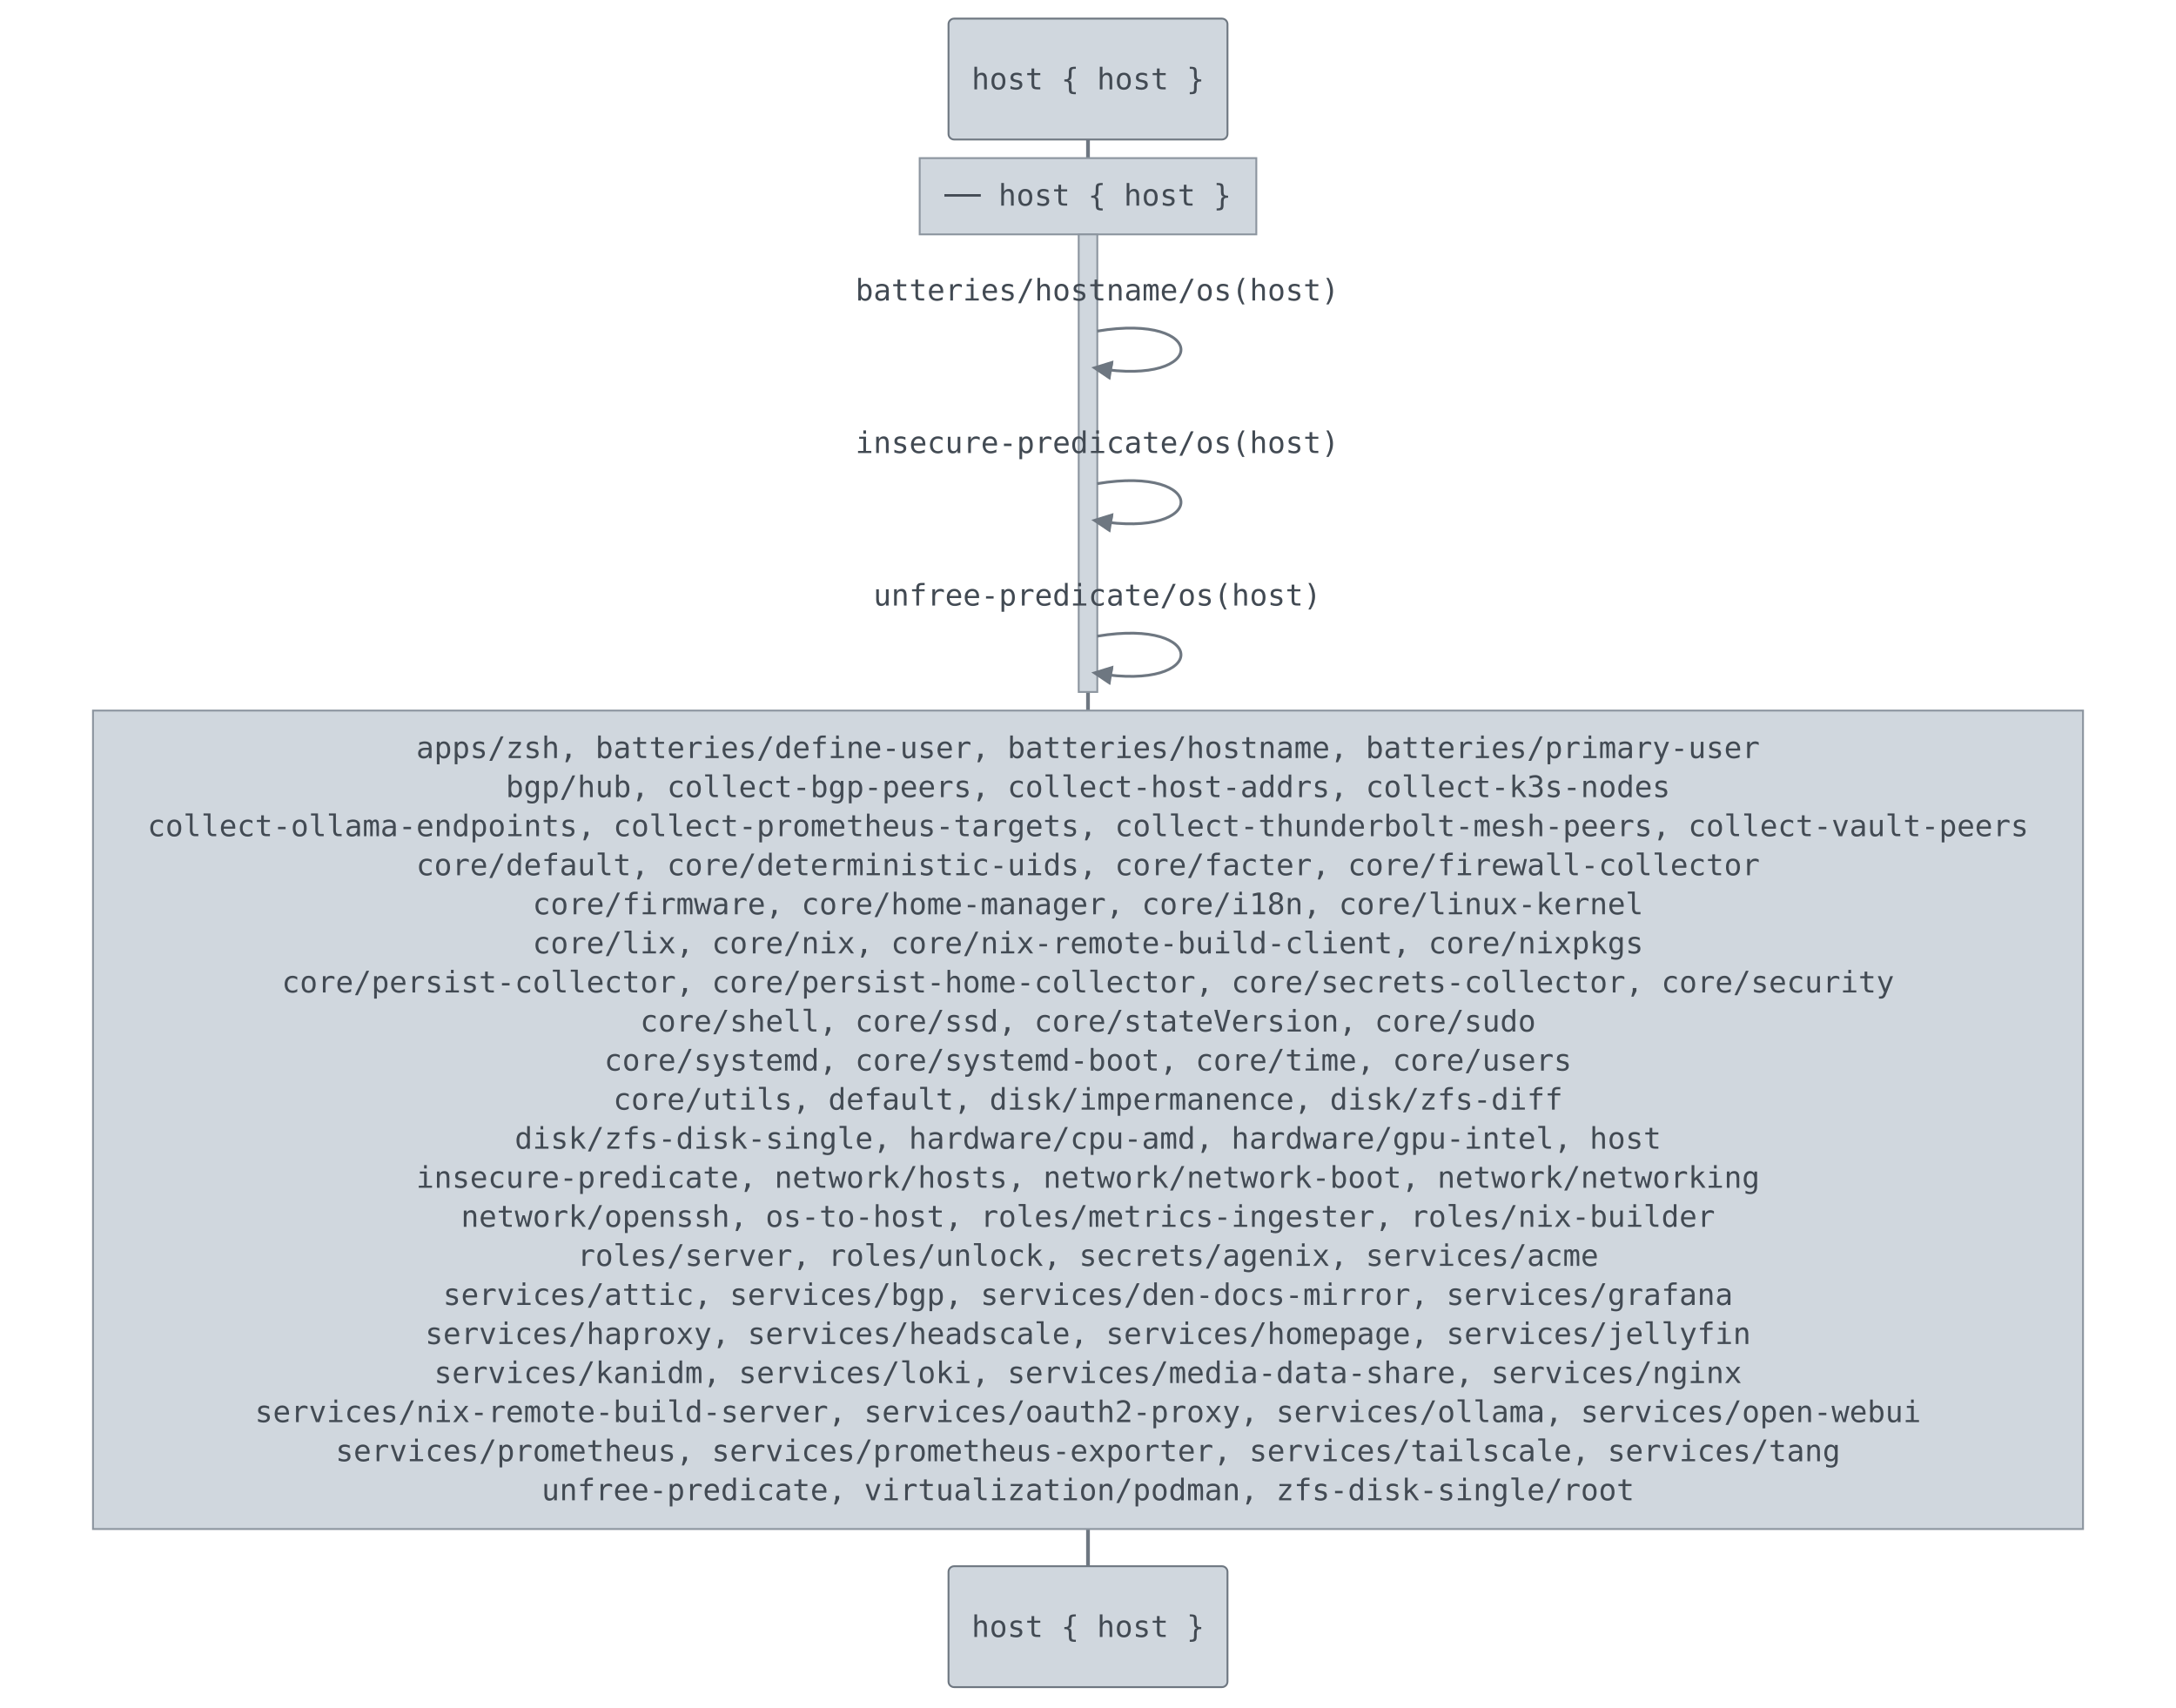
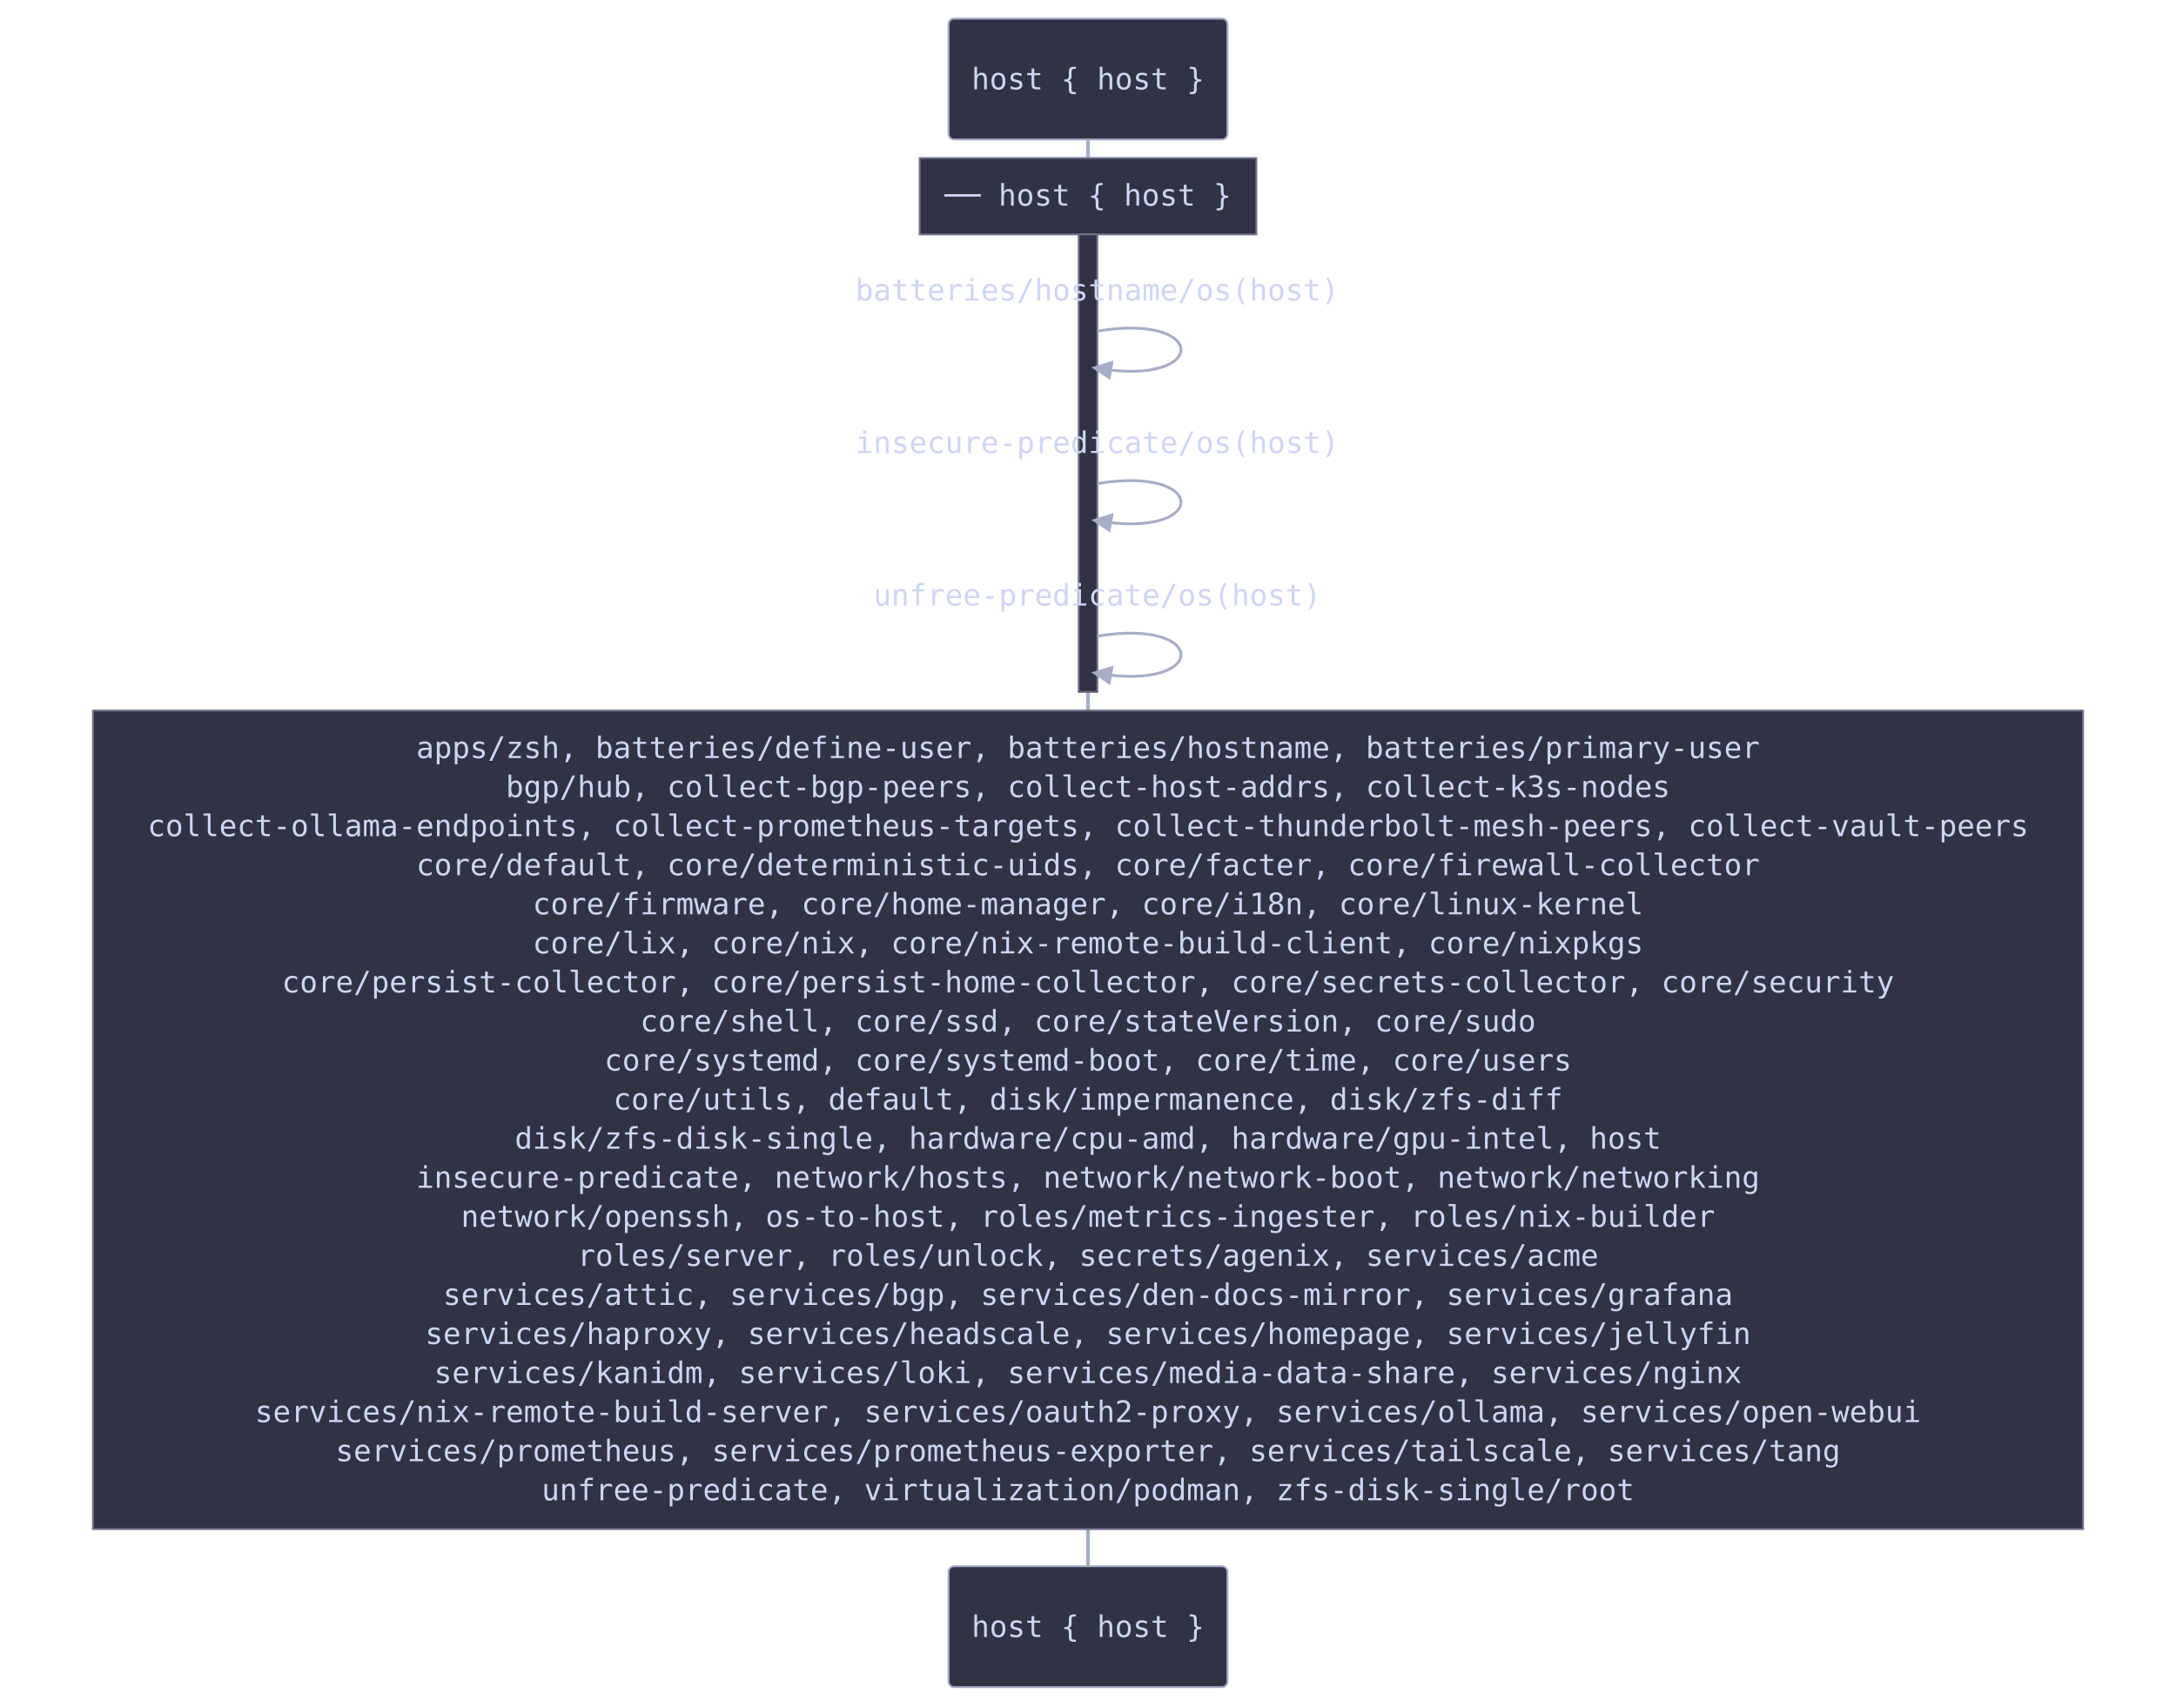
- <svg xmlns="http://www.w3.org/2000/svg" id="my-svg" width="100%" style="max-width: 1170px; background-color: rgb(234, 238, 242);" viewBox="-510 -10 1170 918" role="graphics-document document" aria-roledescription="sequence">
+ <svg xmlns="http://www.w3.org/2000/svg" id="my-svg" width="100%" style="max-width: 1170px; background-color: rgb(30, 30, 46);" viewBox="-510 -10 1170 918" role="graphics-document document" aria-roledescription="sequence">
  <g>
    <rect x="0" y="832" fill="#eaeaea" stroke="#666" width="150" height="65" name="host" rx="3" ry="3" class="actor actor-bottom" />
    <text x="75" y="864.5" dominant-baseline="central" alignment-baseline="central" class="actor actor-box" style="text-anchor: middle; font-size: 16px; font-weight: 400; font-family: &quot;JetBrains Mono&quot;, &quot;Fira Code&quot;, &quot;DejaVu Sans Mono&quot;, monospace;">
      <tspan x="75" dy="0">host { host }</tspan>
    </text>
  </g>
  <g>
    <line id="actor0" x1="75" y1="65" x2="75" y2="832" class="actor-line 200" stroke-width="0.5px" stroke="#999" name="host" data-et="life-line" data-id="host" />
    <g id="root-0" data-et="participant" data-type="participant" data-id="host">
      <rect x="0" y="0" fill="#eaeaea" stroke="#666" width="150" height="65" name="host" rx="3" ry="3" class="actor actor-top" />
      <text x="75" y="32.5" dominant-baseline="central" alignment-baseline="central" class="actor actor-box" style="text-anchor: middle; font-size: 16px; font-weight: 400; font-family: &quot;JetBrains Mono&quot;, &quot;Fira Code&quot;, &quot;DejaVu Sans Mono&quot;, monospace;">
        <tspan x="75" dy="0">host { host }</tspan>
      </text>
    </g>
  </g>
-   <style>#my-svg{font-family:JetBrains Mono,Fira Code,DejaVu Sans Mono,monospace;font-size:16px;fill:#424a53;}@keyframes edge-animation-frame{from{stroke-dashoffset:0;}}@keyframes dash{to{stroke-dashoffset:0;}}#my-svg .edge-animation-slow{stroke-dasharray:9,5!important;stroke-dashoffset:900;animation:dash 50s linear infinite;stroke-linecap:round;}#my-svg .edge-animation-fast{stroke-dasharray:9,5!important;stroke-dashoffset:900;animation:dash 20s linear infinite;stroke-linecap:round;}#my-svg .error-icon{fill:#d0d7de;}#my-svg .error-text{fill:#424a53;stroke:#424a53;}#my-svg .edge-thickness-normal{stroke-width:1px;}#my-svg .edge-thickness-thick{stroke-width:3.5px;}#my-svg .edge-pattern-solid{stroke-dasharray:0;}#my-svg .edge-thickness-invisible{stroke-width:0;fill:none;}#my-svg .edge-pattern-dashed{stroke-dasharray:3;}#my-svg .edge-pattern-dotted{stroke-dasharray:2;}#my-svg .marker{fill:#6e7781;stroke:#6e7781;}#my-svg .marker.cross{stroke:#6e7781;}#my-svg svg{font-family:JetBrains Mono,Fira Code,DejaVu Sans Mono,monospace;font-size:16px;}#my-svg p{margin:0;}#my-svg .actor{stroke:#6e7781;fill:#d0d7de;stroke-width:1;}#my-svg rect.actor.outer-path[data-look="neo"]{filter:drop-shadow( 1px 2px 2px rgba(185,185,185,1));}#my-svg rect.note[data-look="neo"]{stroke:#8c959f;fill:#d0d7de;filter:drop-shadow( 1px 2px 2px rgba(185,185,185,1));}#my-svg text.actor&gt;tspan{fill:#424a53;stroke:none;}#my-svg .actor-line{stroke:#6e7781;}#my-svg .innerArc{stroke-width:1.5;stroke-dasharray:none;}#my-svg .messageLine0{stroke-width:1.5;stroke-dasharray:none;stroke:#6e7781;}#my-svg .messageLine1{stroke-width:1.5;stroke-dasharray:2,2;stroke:#6e7781;}#my-svg [id$="-arrowhead"] path{fill:#6e7781;stroke:#6e7781;}#my-svg .sequenceNumber{fill:#eaeef2;}#my-svg [id$="-sequencenumber"]{fill:#6e7781;}#my-svg [id$="-crosshead"] path{fill:#6e7781;stroke:#6e7781;}#my-svg .messageText{fill:#424a53;stroke:none;}#my-svg .labelBox{stroke:#6e7781;fill:#d0d7de;filter:none;}#my-svg .labelText,#my-svg .labelText&gt;tspan{fill:#424a53;stroke:none;}#my-svg .loopText,#my-svg .loopText&gt;tspan{fill:#424a53;stroke:none;}#my-svg .loopLine{stroke-width:2px;stroke-dasharray:2,2;stroke:#6e7781;fill:#6e7781;}#my-svg .note{stroke:#8c959f;fill:#d0d7de;}#my-svg .noteText,#my-svg .noteText&gt;tspan{fill:#424a53;stroke:none;font-weight:normal;}#my-svg .activation0{fill:#d0d7de;stroke:#8c959f;}#my-svg .activation1{fill:#d0d7de;stroke:#8c959f;}#my-svg .activation2{fill:#d0d7de;stroke:#8c959f;}#my-svg .actorPopupMenu{position:absolute;}#my-svg .actorPopupMenuPanel{position:absolute;fill:#d0d7de;box-shadow:0px 8px 16px 0px rgba(0,0,0,0.2);filter:drop-shadow(3px 5px 2px rgb(0 0 0 / 0.4));}#my-svg .actor-man circle,#my-svg line{fill:#d0d7de;stroke-width:2px;}#my-svg g rect.rect{filter:drop-shadow( 1px 2px 2px rgba(185,185,185,1));stroke:#6e7781;}#my-svg .node .neo-node{stroke:#6e7781;}#my-svg [data-look="neo"].node rect,#my-svg [data-look="neo"].cluster rect,#my-svg [data-look="neo"].node polygon{stroke:url(#my-svg-gradient);filter:drop-shadow( 1px 2px 2px rgba(185,185,185,1));}#my-svg [data-look="neo"].node path{stroke:url(#my-svg-gradient);stroke-width:1px;}#my-svg [data-look="neo"].node .outer-path{filter:drop-shadow( 1px 2px 2px rgba(185,185,185,1));}#my-svg [data-look="neo"].node .neo-line path{stroke:#6e7781;filter:none;}#my-svg [data-look="neo"].node circle{stroke:url(#my-svg-gradient);filter:drop-shadow( 1px 2px 2px rgba(185,185,185,1));}#my-svg [data-look="neo"].node circle .state-start{fill:#000000;}#my-svg [data-look="neo"].icon-shape .icon{fill:url(#my-svg-gradient);filter:drop-shadow( 1px 2px 2px rgba(185,185,185,1));}#my-svg [data-look="neo"].icon-shape .icon-neo path{stroke:url(#my-svg-gradient);filter:drop-shadow( 1px 2px 2px rgba(185,185,185,1));}#my-svg :root{--mermaid-font-family:JetBrains Mono,Fira Code,DejaVu Sans Mono,monospace;}</style>
+   <style>#my-svg{font-family:JetBrains Mono,Fira Code,DejaVu Sans Mono,monospace;font-size:16px;fill:#cdd6f4;}@keyframes edge-animation-frame{from{stroke-dashoffset:0;}}@keyframes dash{to{stroke-dashoffset:0;}}#my-svg .edge-animation-slow{stroke-dasharray:9,5!important;stroke-dashoffset:900;animation:dash 50s linear infinite;stroke-linecap:round;}#my-svg .edge-animation-fast{stroke-dasharray:9,5!important;stroke-dashoffset:900;animation:dash 20s linear infinite;stroke-linecap:round;}#my-svg .error-icon{fill:#313244;}#my-svg .error-text{fill:#cdd6f4;stroke:#cdd6f4;}#my-svg .edge-thickness-normal{stroke-width:1px;}#my-svg .edge-thickness-thick{stroke-width:3.5px;}#my-svg .edge-pattern-solid{stroke-dasharray:0;}#my-svg .edge-thickness-invisible{stroke-width:0;fill:none;}#my-svg .edge-pattern-dashed{stroke-dasharray:3;}#my-svg .edge-pattern-dotted{stroke-dasharray:2;}#my-svg .marker{fill:#a6adc8;stroke:#a6adc8;}#my-svg .marker.cross{stroke:#a6adc8;}#my-svg svg{font-family:JetBrains Mono,Fira Code,DejaVu Sans Mono,monospace;font-size:16px;}#my-svg p{margin:0;}#my-svg .actor{stroke:#a6adc8;fill:#313244;stroke-width:1;}#my-svg rect.actor.outer-path[data-look="neo"]{filter:drop-shadow( 1px 2px 2px rgba(185,185,185,1));}#my-svg rect.note[data-look="neo"]{stroke:#6c7086;fill:#313244;filter:drop-shadow( 1px 2px 2px rgba(185,185,185,1));}#my-svg text.actor&gt;tspan{fill:#cdd6f4;stroke:none;}#my-svg .actor-line{stroke:#a6adc8;}#my-svg .innerArc{stroke-width:1.5;stroke-dasharray:none;}#my-svg .messageLine0{stroke-width:1.5;stroke-dasharray:none;stroke:#a6adc8;}#my-svg .messageLine1{stroke-width:1.5;stroke-dasharray:2,2;stroke:#a6adc8;}#my-svg [id$="-arrowhead"] path{fill:#a6adc8;stroke:#a6adc8;}#my-svg .sequenceNumber{fill:#1e1e2e;}#my-svg [id$="-sequencenumber"]{fill:#a6adc8;}#my-svg [id$="-crosshead"] path{fill:#a6adc8;stroke:#a6adc8;}#my-svg .messageText{fill:#cdd6f4;stroke:none;}#my-svg .labelBox{stroke:#a6adc8;fill:#313244;filter:none;}#my-svg .labelText,#my-svg .labelText&gt;tspan{fill:#cdd6f4;stroke:none;}#my-svg .loopText,#my-svg .loopText&gt;tspan{fill:#cdd6f4;stroke:none;}#my-svg .loopLine{stroke-width:2px;stroke-dasharray:2,2;stroke:#a6adc8;fill:#a6adc8;}#my-svg .note{stroke:#6c7086;fill:#313244;}#my-svg .noteText,#my-svg .noteText&gt;tspan{fill:#cdd6f4;stroke:none;font-weight:normal;}#my-svg .activation0{fill:#313244;stroke:#6c7086;}#my-svg .activation1{fill:#313244;stroke:#6c7086;}#my-svg .activation2{fill:#313244;stroke:#6c7086;}#my-svg .actorPopupMenu{position:absolute;}#my-svg .actorPopupMenuPanel{position:absolute;fill:#313244;box-shadow:0px 8px 16px 0px rgba(0,0,0,0.2);filter:drop-shadow(3px 5px 2px rgb(0 0 0 / 0.4));}#my-svg .actor-man circle,#my-svg line{fill:#313244;stroke-width:2px;}#my-svg g rect.rect{filter:drop-shadow( 1px 2px 2px rgba(185,185,185,1));stroke:#a6adc8;}#my-svg .node .neo-node{stroke:#a6adc8;}#my-svg [data-look="neo"].node rect,#my-svg [data-look="neo"].cluster rect,#my-svg [data-look="neo"].node polygon{stroke:url(#my-svg-gradient);filter:drop-shadow( 1px 2px 2px rgba(185,185,185,1));}#my-svg [data-look="neo"].node path{stroke:url(#my-svg-gradient);stroke-width:1px;}#my-svg [data-look="neo"].node .outer-path{filter:drop-shadow( 1px 2px 2px rgba(185,185,185,1));}#my-svg [data-look="neo"].node .neo-line path{stroke:#a6adc8;filter:none;}#my-svg [data-look="neo"].node circle{stroke:url(#my-svg-gradient);filter:drop-shadow( 1px 2px 2px rgba(185,185,185,1));}#my-svg [data-look="neo"].node circle .state-start{fill:#000000;}#my-svg [data-look="neo"].icon-shape .icon{fill:url(#my-svg-gradient);filter:drop-shadow( 1px 2px 2px rgba(185,185,185,1));}#my-svg [data-look="neo"].icon-shape .icon-neo path{stroke:url(#my-svg-gradient);filter:drop-shadow( 1px 2px 2px rgba(185,185,185,1));}#my-svg :root{--mermaid-font-family:JetBrains Mono,Fira Code,DejaVu Sans Mono,monospace;}</style>
  <g />
  <defs>
    <symbol id="my-svg-computer" width="24" height="24">
      <path transform="scale(.5)" d="M2 2v13h20v-13h-20zm18 11h-16v-9h16v9zm-10.228 6l.466-1h3.524l.467 1h-4.457zm14.228 3h-24l2-6h2.104l-1.33 4h18.45l-1.297-4h2.073l2 6zm-5-10h-14v-7h14v7z" />
    </symbol>
  </defs>
  <defs>
    <symbol id="my-svg-database" fill-rule="evenodd" clip-rule="evenodd">
      <path transform="scale(.5)" d="M12.258.001l.256.004.255.005.253.008.251.01.249.012.247.015.246.016.242.019.241.02.239.023.236.024.233.027.231.028.229.031.225.032.223.034.22.036.217.038.214.04.211.041.208.043.205.045.201.046.198.048.194.05.191.051.187.053.183.054.18.056.175.057.172.059.168.06.163.061.16.063.155.064.15.066.074.033.073.033.071.034.07.034.069.035.068.035.067.035.066.035.064.036.064.036.062.036.06.036.06.037.058.037.058.037.055.038.055.038.053.038.052.038.051.039.05.039.048.039.047.039.045.04.044.04.043.04.041.04.04.041.039.041.037.041.036.041.034.041.033.042.032.042.03.042.029.042.027.042.026.043.024.043.023.043.021.043.02.043.018.044.017.043.015.044.013.044.012.044.011.045.009.044.007.045.006.045.004.045.002.045.001.045v17l-.001.045-.002.045-.004.045-.006.045-.007.045-.009.044-.011.045-.012.044-.013.044-.015.044-.017.043-.018.044-.02.043-.021.043-.023.043-.024.043-.026.043-.027.042-.029.042-.03.042-.032.042-.033.042-.034.041-.036.041-.037.041-.039.041-.04.041-.041.04-.043.04-.044.04-.045.04-.047.039-.048.039-.05.039-.051.039-.052.038-.053.038-.055.038-.055.038-.058.037-.058.037-.06.037-.06.036-.062.036-.064.036-.064.036-.066.035-.067.035-.068.035-.069.035-.07.034-.071.034-.073.033-.074.033-.15.066-.155.064-.16.063-.163.061-.168.06-.172.059-.175.057-.18.056-.183.054-.187.053-.191.051-.194.05-.198.048-.201.046-.205.045-.208.043-.211.041-.214.04-.217.038-.22.036-.223.034-.225.032-.229.031-.231.028-.233.027-.236.024-.239.023-.241.02-.242.019-.246.016-.247.015-.249.012-.251.01-.253.008-.255.005-.256.004-.258.001-.258-.001-.256-.004-.255-.005-.253-.008-.251-.01-.249-.012-.247-.015-.245-.016-.243-.019-.241-.02-.238-.023-.236-.024-.234-.027-.231-.028-.228-.031-.226-.032-.223-.034-.22-.036-.217-.038-.214-.04-.211-.041-.208-.043-.204-.045-.201-.046-.198-.048-.195-.05-.19-.051-.187-.053-.184-.054-.179-.056-.176-.057-.172-.059-.167-.06-.164-.061-.159-.063-.155-.064-.151-.066-.074-.033-.072-.033-.072-.034-.07-.034-.069-.035-.068-.035-.067-.035-.066-.035-.064-.036-.063-.036-.062-.036-.061-.036-.06-.037-.058-.037-.057-.037-.056-.038-.055-.038-.053-.038-.052-.038-.051-.039-.049-.039-.049-.039-.046-.039-.046-.04-.044-.04-.043-.04-.041-.04-.04-.041-.039-.041-.037-.041-.036-.041-.034-.041-.033-.042-.032-.042-.03-.042-.029-.042-.027-.042-.026-.043-.024-.043-.023-.043-.021-.043-.02-.043-.018-.044-.017-.043-.015-.044-.013-.044-.012-.044-.011-.045-.009-.044-.007-.045-.006-.045-.004-.045-.002-.045-.001-.045v-17l.001-.045.002-.045.004-.045.006-.045.007-.045.009-.044.011-.045.012-.044.013-.044.015-.044.017-.043.018-.044.02-.043.021-.043.023-.043.024-.043.026-.043.027-.042.029-.042.03-.042.032-.042.033-.042.034-.041.036-.041.037-.041.039-.041.04-.041.041-.04.043-.04.044-.04.046-.04.046-.039.049-.039.049-.039.051-.039.052-.038.053-.038.055-.038.056-.038.057-.037.058-.037.06-.037.061-.036.062-.036.063-.036.064-.036.066-.035.067-.035.068-.035.069-.035.07-.034.072-.034.072-.033.074-.033.151-.066.155-.064.159-.063.164-.061.167-.06.172-.059.176-.057.179-.056.184-.054.187-.053.19-.051.195-.05.198-.048.201-.046.204-.045.208-.043.211-.041.214-.04.217-.038.22-.036.223-.034.226-.032.228-.031.231-.028.234-.027.236-.024.238-.023.241-.02.243-.019.245-.016.247-.015.249-.012.251-.01.253-.008.255-.005.256-.004.258-.001.258.001zm-9.258 20.499v.01l.001.021.003.021.004.022.005.021.006.022.007.022.009.023.01.022.011.023.012.023.013.023.015.023.016.024.017.023.018.024.019.024.021.024.022.025.023.024.024.025.052.049.056.05.061.051.066.051.07.051.075.051.079.052.084.052.088.052.092.052.097.052.102.051.105.052.11.052.114.051.119.051.123.051.127.05.131.05.135.05.139.048.144.049.147.047.152.047.155.047.16.045.163.045.167.043.171.043.176.041.178.041.183.039.187.039.19.037.194.035.197.035.202.033.204.031.209.03.212.029.216.027.219.025.222.024.226.021.23.02.233.018.236.016.24.015.243.012.246.01.249.008.253.005.256.004.259.001.26-.001.257-.004.254-.005.25-.008.247-.011.244-.012.241-.014.237-.016.233-.018.231-.021.226-.021.224-.024.22-.026.216-.027.212-.028.21-.031.205-.031.202-.034.198-.034.194-.036.191-.037.187-.039.183-.04.179-.04.175-.042.172-.043.168-.044.163-.045.16-.046.155-.046.152-.047.148-.048.143-.049.139-.049.136-.05.131-.05.126-.05.123-.051.118-.052.114-.051.11-.052.106-.052.101-.052.096-.052.092-.052.088-.053.083-.051.079-.052.074-.052.07-.051.065-.051.06-.051.056-.05.051-.05.023-.024.023-.025.021-.024.02-.024.019-.024.018-.024.017-.024.015-.023.014-.024.013-.023.012-.023.01-.023.01-.022.008-.022.006-.022.006-.022.004-.022.004-.021.001-.021.001-.021v-4.127l-.077.055-.08.053-.083.054-.085.053-.087.052-.09.052-.093.051-.095.05-.097.05-.1.049-.102.049-.105.048-.106.047-.109.047-.111.046-.114.045-.115.045-.118.044-.12.043-.122.042-.124.042-.126.041-.128.04-.13.04-.132.038-.134.038-.135.037-.138.037-.139.035-.142.035-.143.034-.144.033-.147.032-.148.031-.15.03-.151.03-.153.029-.154.027-.156.027-.158.026-.159.025-.161.024-.162.023-.163.022-.165.021-.166.02-.167.019-.169.018-.169.017-.171.016-.173.015-.173.014-.175.013-.175.012-.177.011-.178.01-.179.008-.179.008-.181.006-.182.005-.182.004-.184.003-.184.002h-.37l-.184-.002-.184-.003-.182-.004-.182-.005-.181-.006-.179-.008-.179-.008-.178-.01-.176-.011-.176-.012-.175-.013-.173-.014-.172-.015-.171-.016-.17-.017-.169-.018-.167-.019-.166-.02-.165-.021-.163-.022-.162-.023-.161-.024-.159-.025-.157-.026-.156-.027-.155-.027-.153-.029-.151-.03-.15-.03-.148-.031-.146-.032-.145-.033-.143-.034-.141-.035-.14-.035-.137-.037-.136-.037-.134-.038-.132-.038-.13-.04-.128-.04-.126-.041-.124-.042-.122-.042-.12-.044-.117-.043-.116-.045-.113-.045-.112-.046-.109-.047-.106-.047-.105-.048-.102-.049-.1-.049-.097-.05-.095-.05-.093-.052-.09-.051-.087-.052-.085-.053-.083-.054-.08-.054-.077-.054v4.127zm0-5.654v.011l.001.021.003.021.004.021.005.022.006.022.007.022.009.022.01.022.011.023.012.023.013.023.015.024.016.023.017.024.018.024.019.024.021.024.022.024.023.025.024.024.052.05.056.05.061.05.066.051.07.051.075.052.079.051.084.052.088.052.092.052.097.052.102.052.105.052.11.051.114.051.119.052.123.05.127.051.131.05.135.049.139.049.144.048.147.048.152.047.155.046.16.045.163.045.167.044.171.042.176.042.178.04.183.04.187.038.19.037.194.036.197.034.202.033.204.032.209.03.212.028.216.027.219.025.222.024.226.022.23.02.233.018.236.016.24.014.243.012.246.01.249.008.253.006.256.003.259.001.26-.001.257-.003.254-.006.25-.008.247-.01.244-.012.241-.015.237-.016.233-.018.231-.02.226-.022.224-.024.22-.025.216-.027.212-.029.21-.03.205-.032.202-.033.198-.035.194-.036.191-.037.187-.039.183-.039.179-.041.175-.042.172-.043.168-.044.163-.045.16-.045.155-.047.152-.047.148-.048.143-.048.139-.05.136-.049.131-.05.126-.051.123-.051.118-.051.114-.052.11-.052.106-.052.101-.052.096-.052.092-.052.088-.052.083-.052.079-.052.074-.051.07-.052.065-.051.06-.05.056-.051.051-.049.023-.025.023-.024.021-.025.02-.024.019-.024.018-.024.017-.024.015-.023.014-.023.013-.024.012-.022.01-.023.01-.023.008-.022.006-.022.006-.022.004-.021.004-.022.001-.021.001-.021v-4.139l-.077.054-.08.054-.083.054-.085.052-.087.053-.09.051-.093.051-.095.051-.097.05-.1.049-.102.049-.105.048-.106.047-.109.047-.111.046-.114.045-.115.044-.118.044-.12.044-.122.042-.124.042-.126.041-.128.04-.13.039-.132.039-.134.038-.135.037-.138.036-.139.036-.142.035-.143.033-.144.033-.147.033-.148.031-.15.03-.151.03-.153.028-.154.028-.156.027-.158.026-.159.025-.161.024-.162.023-.163.022-.165.021-.166.02-.167.019-.169.018-.169.017-.171.016-.173.015-.173.014-.175.013-.175.012-.177.011-.178.009-.179.009-.179.007-.181.007-.182.005-.182.004-.184.003-.184.002h-.37l-.184-.002-.184-.003-.182-.004-.182-.005-.181-.007-.179-.007-.179-.009-.178-.009-.176-.011-.176-.012-.175-.013-.173-.014-.172-.015-.171-.016-.17-.017-.169-.018-.167-.019-.166-.02-.165-.021-.163-.022-.162-.023-.161-.024-.159-.025-.157-.026-.156-.027-.155-.028-.153-.028-.151-.03-.15-.03-.148-.031-.146-.033-.145-.033-.143-.033-.141-.035-.14-.036-.137-.036-.136-.037-.134-.038-.132-.039-.13-.039-.128-.04-.126-.041-.124-.042-.122-.043-.12-.043-.117-.044-.116-.044-.113-.046-.112-.046-.109-.046-.106-.047-.105-.048-.102-.049-.1-.049-.097-.05-.095-.051-.093-.051-.09-.051-.087-.053-.085-.052-.083-.054-.08-.054-.077-.054v4.139zm0-5.666v.011l.001.02.003.022.004.021.005.022.006.021.007.022.009.023.01.022.011.023.012.023.013.023.015.023.016.024.017.024.018.023.019.024.021.025.022.024.023.024.024.025.052.05.056.05.061.05.066.051.07.051.075.052.079.051.084.052.088.052.092.052.097.052.102.052.105.051.11.052.114.051.119.051.123.051.127.05.131.05.135.05.139.049.144.048.147.048.152.047.155.046.16.045.163.045.167.043.171.043.176.042.178.04.183.04.187.038.19.037.194.036.197.034.202.033.204.032.209.03.212.028.216.027.219.025.222.024.226.021.23.02.233.018.236.017.24.014.243.012.246.01.249.008.253.006.256.003.259.001.26-.001.257-.003.254-.006.25-.008.247-.01.244-.013.241-.014.237-.016.233-.018.231-.02.226-.022.224-.024.22-.025.216-.027.212-.029.21-.03.205-.032.202-.033.198-.035.194-.036.191-.037.187-.039.183-.039.179-.041.175-.042.172-.043.168-.044.163-.045.16-.045.155-.047.152-.047.148-.048.143-.049.139-.049.136-.049.131-.051.126-.05.123-.051.118-.052.114-.051.11-.052.106-.052.101-.052.096-.052.092-.052.088-.052.083-.052.079-.052.074-.052.07-.051.065-.051.06-.051.056-.05.051-.049.023-.025.023-.025.021-.024.02-.024.019-.024.018-.024.017-.024.015-.023.014-.024.013-.023.012-.023.01-.022.01-.023.008-.022.006-.022.006-.022.004-.022.004-.021.001-.021.001-.021v-4.153l-.077.054-.08.054-.083.053-.085.053-.087.053-.09.051-.093.051-.095.051-.097.05-.1.049-.102.048-.105.048-.106.048-.109.046-.111.046-.114.046-.115.044-.118.044-.12.043-.122.043-.124.042-.126.041-.128.04-.13.039-.132.039-.134.038-.135.037-.138.036-.139.036-.142.034-.143.034-.144.033-.147.032-.148.032-.15.03-.151.03-.153.028-.154.028-.156.027-.158.026-.159.024-.161.024-.162.023-.163.023-.165.021-.166.02-.167.019-.169.018-.169.017-.171.016-.173.015-.173.014-.175.013-.175.012-.177.01-.178.01-.179.009-.179.007-.181.006-.182.006-.182.004-.184.003-.184.001-.185.001-.185-.001-.184-.001-.184-.003-.182-.004-.182-.006-.181-.006-.179-.007-.179-.009-.178-.01-.176-.01-.176-.012-.175-.013-.173-.014-.172-.015-.171-.016-.17-.017-.169-.018-.167-.019-.166-.02-.165-.021-.163-.023-.162-.023-.161-.024-.159-.024-.157-.026-.156-.027-.155-.028-.153-.028-.151-.03-.15-.03-.148-.032-.146-.032-.145-.033-.143-.034-.141-.034-.14-.036-.137-.036-.136-.037-.134-.038-.132-.039-.13-.039-.128-.041-.126-.041-.124-.041-.122-.043-.12-.043-.117-.044-.116-.044-.113-.046-.112-.046-.109-.046-.106-.048-.105-.048-.102-.048-.1-.05-.097-.049-.095-.051-.093-.051-.09-.052-.087-.052-.085-.053-.083-.053-.08-.054-.077-.054v4.153zm8.74-8.179l-.257.004-.254.005-.25.008-.247.011-.244.012-.241.014-.237.016-.233.018-.231.021-.226.022-.224.023-.22.026-.216.027-.212.028-.21.031-.205.032-.202.033-.198.034-.194.036-.191.038-.187.038-.183.04-.179.041-.175.042-.172.043-.168.043-.163.045-.16.046-.155.046-.152.048-.148.048-.143.048-.139.049-.136.05-.131.05-.126.051-.123.051-.118.051-.114.052-.11.052-.106.052-.101.052-.096.052-.092.052-.088.052-.083.052-.079.052-.074.051-.07.052-.065.051-.06.05-.056.05-.051.05-.023.025-.023.024-.021.024-.02.025-.019.024-.018.024-.017.023-.015.024-.014.023-.013.023-.012.023-.01.023-.01.022-.008.022-.006.023-.006.021-.004.022-.004.021-.001.021-.001.021.001.021.001.021.004.021.004.022.006.021.006.023.008.022.01.022.01.023.012.023.013.023.014.023.015.024.017.023.018.024.019.024.02.025.021.024.023.024.023.025.051.05.056.05.06.05.065.051.07.052.074.051.079.052.083.052.088.052.092.052.096.052.101.052.106.052.11.052.114.052.118.051.123.051.126.051.131.05.136.05.139.049.143.048.148.048.152.048.155.046.16.046.163.045.168.043.172.043.175.042.179.041.183.04.187.038.191.038.194.036.198.034.202.033.205.032.21.031.212.028.216.027.22.026.224.023.226.022.231.021.233.018.237.016.241.014.244.012.247.011.25.008.254.005.257.004.26.001.26-.001.257-.004.254-.005.25-.008.247-.011.244-.012.241-.014.237-.016.233-.018.231-.021.226-.022.224-.023.22-.026.216-.027.212-.028.21-.031.205-.032.202-.033.198-.034.194-.036.191-.038.187-.038.183-.04.179-.041.175-.042.172-.043.168-.043.163-.045.16-.046.155-.046.152-.048.148-.048.143-.048.139-.049.136-.05.131-.05.126-.051.123-.051.118-.051.114-.052.11-.052.106-.052.101-.052.096-.052.092-.052.088-.052.083-.052.079-.052.074-.051.07-.052.065-.051.06-.05.056-.05.051-.05.023-.025.023-.024.021-.024.02-.025.019-.024.018-.024.017-.023.015-.024.014-.023.013-.023.012-.023.01-.023.01-.022.008-.022.006-.023.006-.021.004-.022.004-.021.001-.021.001-.021-.001-.021-.001-.021-.004-.021-.004-.022-.006-.021-.006-.023-.008-.022-.01-.022-.01-.023-.012-.023-.013-.023-.014-.023-.015-.024-.017-.023-.018-.024-.019-.024-.02-.025-.021-.024-.023-.024-.023-.025-.051-.05-.056-.05-.06-.05-.065-.051-.07-.052-.074-.051-.079-.052-.083-.052-.088-.052-.092-.052-.096-.052-.101-.052-.106-.052-.11-.052-.114-.052-.118-.051-.123-.051-.126-.051-.131-.05-.136-.05-.139-.049-.143-.048-.148-.048-.152-.048-.155-.046-.16-.046-.163-.045-.168-.043-.172-.043-.175-.042-.179-.041-.183-.04-.187-.038-.191-.038-.194-.036-.198-.034-.202-.033-.205-.032-.21-.031-.212-.028-.216-.027-.22-.026-.224-.023-.226-.022-.231-.021-.233-.018-.237-.016-.241-.014-.244-.012-.247-.011-.25-.008-.254-.005-.257-.004-.26-.001-.26.001z" />
    </symbol>
  </defs>
  <defs>
    <symbol id="my-svg-clock" width="24" height="24">
      <path transform="scale(.5)" d="M12 2c5.514 0 10 4.486 10 10s-4.486 10-10 10-10-4.486-10-10 4.486-10 10-10zm0-2c-6.627 0-12 5.373-12 12s5.373 12 12 12 12-5.373 12-12-5.373-12-12-12zm5.848 12.459c.202.038.202.333.001.372-1.907.361-6.045 1.111-6.547 1.111-.719 0-1.301-.582-1.301-1.301 0-.512.77-5.447 1.125-7.445.034-.192.312-.181.343.014l.985 6.238 5.394 1.011z" />
    </symbol>
  </defs>
  <defs>
    <marker id="my-svg-arrowhead" refX="7.9" refY="5" markerUnits="userSpaceOnUse" markerWidth="12" markerHeight="12" orient="auto-start-reverse">
      <path d="M -1 0 L 10 5 L 0 10 z" />
    </marker>
  </defs>
  <defs>
    <marker id="my-svg-crosshead" markerWidth="15" markerHeight="8" orient="auto" refX="4" refY="4.5">
      <path fill="none" stroke="#000000" stroke-width="1pt" d="M 1,2 L 6,7 M 6,2 L 1,7" style="stroke-dasharray: 0, 0;" />
    </marker>
  </defs>
  <defs>
    <marker id="my-svg-filled-head" refX="15.5" refY="7" markerWidth="20" markerHeight="28" orient="auto">
      <path d="M 18,7 L9,13 L14,7 L9,1 Z" />
    </marker>
  </defs>
  <defs>
    <marker id="my-svg-sequencenumber" refX="15" refY="15" markerWidth="60" markerHeight="40" orient="auto">
      <circle cx="15" cy="15" r="6" />
    </marker>
  </defs>
  <defs>
    <marker id="my-svg-solidTopArrowHead" refX="7.9" refY="7.25" markerUnits="userSpaceOnUse" markerWidth="12" markerHeight="12" orient="auto-start-reverse">
      <path d="M 0 0 L 10 8 L 0 8 z" />
    </marker>
  </defs>
  <defs>
    <marker id="my-svg-solidBottomArrowHead" refX="7.9" refY="0.75" markerUnits="userSpaceOnUse" markerWidth="12" markerHeight="12" orient="auto-start-reverse">
      <path d="M 0 0 L 10 0 L 0 8 z" />
    </marker>
  </defs>
  <defs>
    <marker id="my-svg-stickTopArrowHead" refX="7.5" refY="7" markerUnits="userSpaceOnUse" markerWidth="12" markerHeight="12" orient="auto-start-reverse">
      <path d="M 0 0 L 7 7" stroke="black" stroke-width="1.5" fill="none" />
    </marker>
  </defs>
  <defs>
    <marker id="my-svg-stickBottomArrowHead" refX="7.5" refY="0" markerUnits="userSpaceOnUse" markerWidth="12" markerHeight="12" orient="auto-start-reverse">
      <path d="M 0 7 L 7 0" stroke="black" stroke-width="1.5" fill="none" />
    </marker>
  </defs>
  <g data-et="note" data-id="i0">
    <rect x="-15.5" y="75" fill="#EDF2AE" stroke="#666" width="181" height="41" class="note" />
    <text x="75" y="80" text-anchor="middle" dominant-baseline="middle" alignment-baseline="middle" class="noteText" dy="1em" style="font-family: &quot;JetBrains Mono&quot;, &quot;Fira Code&quot;, &quot;DejaVu Sans Mono&quot;, monospace; font-size: 16px; font-weight: 400;">
      <tspan x="75">── host { host }</tspan>
    </text>
  </g>
  <g>
    <rect x="70" y="116" fill="#EDF2AE" stroke="#666" width="10" height="246" class="activation0" />
  </g>
  <g data-et="note" data-id="i6">
    <rect x="-460" y="372" fill="#EDF2AE" stroke="#666" width="1070" height="440" class="note" />
    <text x="75" y="377" text-anchor="middle" dominant-baseline="middle" alignment-baseline="middle" class="noteText" dy="1em" style="font-family: &quot;JetBrains Mono&quot;, &quot;Fira Code&quot;, &quot;DejaVu Sans Mono&quot;, monospace; font-size: 16px; font-weight: 400;">
      <tspan x="75">apps/zsh, batteries/define-user, batteries/hostname, batteries/primary-user</tspan>
    </text>
    <text x="75" y="398" text-anchor="middle" dominant-baseline="middle" alignment-baseline="middle" class="noteText" dy="1em" style="font-family: &quot;JetBrains Mono&quot;, &quot;Fira Code&quot;, &quot;DejaVu Sans Mono&quot;, monospace; font-size: 16px; font-weight: 400;">
      <tspan x="75">bgp/hub, collect-bgp-peers, collect-host-addrs, collect-k3s-nodes</tspan>
    </text>
    <text x="75" y="419" text-anchor="middle" dominant-baseline="middle" alignment-baseline="middle" class="noteText" dy="1em" style="font-family: &quot;JetBrains Mono&quot;, &quot;Fira Code&quot;, &quot;DejaVu Sans Mono&quot;, monospace; font-size: 16px; font-weight: 400;">
      <tspan x="75">collect-ollama-endpoints, collect-prometheus-targets, collect-thunderbolt-mesh-peers, collect-vault-peers</tspan>
    </text>
    <text x="75" y="440" text-anchor="middle" dominant-baseline="middle" alignment-baseline="middle" class="noteText" dy="1em" style="font-family: &quot;JetBrains Mono&quot;, &quot;Fira Code&quot;, &quot;DejaVu Sans Mono&quot;, monospace; font-size: 16px; font-weight: 400;">
      <tspan x="75">core/default, core/deterministic-uids, core/facter, core/firewall-collector</tspan>
    </text>
    <text x="75" y="461" text-anchor="middle" dominant-baseline="middle" alignment-baseline="middle" class="noteText" dy="1em" style="font-family: &quot;JetBrains Mono&quot;, &quot;Fira Code&quot;, &quot;DejaVu Sans Mono&quot;, monospace; font-size: 16px; font-weight: 400;">
      <tspan x="75">core/firmware, core/home-manager, core/i18n, core/linux-kernel</tspan>
    </text>
    <text x="75" y="482" text-anchor="middle" dominant-baseline="middle" alignment-baseline="middle" class="noteText" dy="1em" style="font-family: &quot;JetBrains Mono&quot;, &quot;Fira Code&quot;, &quot;DejaVu Sans Mono&quot;, monospace; font-size: 16px; font-weight: 400;">
      <tspan x="75">core/lix, core/nix, core/nix-remote-build-client, core/nixpkgs</tspan>
    </text>
    <text x="75" y="503" text-anchor="middle" dominant-baseline="middle" alignment-baseline="middle" class="noteText" dy="1em" style="font-family: &quot;JetBrains Mono&quot;, &quot;Fira Code&quot;, &quot;DejaVu Sans Mono&quot;, monospace; font-size: 16px; font-weight: 400;">
      <tspan x="75">core/persist-collector, core/persist-home-collector, core/secrets-collector, core/security</tspan>
    </text>
    <text x="75" y="524" text-anchor="middle" dominant-baseline="middle" alignment-baseline="middle" class="noteText" dy="1em" style="font-family: &quot;JetBrains Mono&quot;, &quot;Fira Code&quot;, &quot;DejaVu Sans Mono&quot;, monospace; font-size: 16px; font-weight: 400;">
      <tspan x="75">core/shell, core/ssd, core/stateVersion, core/sudo</tspan>
    </text>
    <text x="75" y="545" text-anchor="middle" dominant-baseline="middle" alignment-baseline="middle" class="noteText" dy="1em" style="font-family: &quot;JetBrains Mono&quot;, &quot;Fira Code&quot;, &quot;DejaVu Sans Mono&quot;, monospace; font-size: 16px; font-weight: 400;">
      <tspan x="75">core/systemd, core/systemd-boot, core/time, core/users</tspan>
    </text>
    <text x="75" y="566" text-anchor="middle" dominant-baseline="middle" alignment-baseline="middle" class="noteText" dy="1em" style="font-family: &quot;JetBrains Mono&quot;, &quot;Fira Code&quot;, &quot;DejaVu Sans Mono&quot;, monospace; font-size: 16px; font-weight: 400;">
      <tspan x="75">core/utils, default, disk/impermanence, disk/zfs-diff</tspan>
    </text>
    <text x="75" y="587" text-anchor="middle" dominant-baseline="middle" alignment-baseline="middle" class="noteText" dy="1em" style="font-family: &quot;JetBrains Mono&quot;, &quot;Fira Code&quot;, &quot;DejaVu Sans Mono&quot;, monospace; font-size: 16px; font-weight: 400;">
      <tspan x="75">disk/zfs-disk-single, hardware/cpu-amd, hardware/gpu-intel, host</tspan>
    </text>
    <text x="75" y="608" text-anchor="middle" dominant-baseline="middle" alignment-baseline="middle" class="noteText" dy="1em" style="font-family: &quot;JetBrains Mono&quot;, &quot;Fira Code&quot;, &quot;DejaVu Sans Mono&quot;, monospace; font-size: 16px; font-weight: 400;">
      <tspan x="75">insecure-predicate, network/hosts, network/network-boot, network/networking</tspan>
    </text>
    <text x="75" y="629" text-anchor="middle" dominant-baseline="middle" alignment-baseline="middle" class="noteText" dy="1em" style="font-family: &quot;JetBrains Mono&quot;, &quot;Fira Code&quot;, &quot;DejaVu Sans Mono&quot;, monospace; font-size: 16px; font-weight: 400;">
      <tspan x="75">network/openssh, os-to-host, roles/metrics-ingester, roles/nix-builder</tspan>
    </text>
    <text x="75" y="650" text-anchor="middle" dominant-baseline="middle" alignment-baseline="middle" class="noteText" dy="1em" style="font-family: &quot;JetBrains Mono&quot;, &quot;Fira Code&quot;, &quot;DejaVu Sans Mono&quot;, monospace; font-size: 16px; font-weight: 400;">
      <tspan x="75">roles/server, roles/unlock, secrets/agenix, services/acme</tspan>
    </text>
    <text x="75" y="671" text-anchor="middle" dominant-baseline="middle" alignment-baseline="middle" class="noteText" dy="1em" style="font-family: &quot;JetBrains Mono&quot;, &quot;Fira Code&quot;, &quot;DejaVu Sans Mono&quot;, monospace; font-size: 16px; font-weight: 400;">
      <tspan x="75">services/attic, services/bgp, services/den-docs-mirror, services/grafana</tspan>
    </text>
    <text x="75" y="692" text-anchor="middle" dominant-baseline="middle" alignment-baseline="middle" class="noteText" dy="1em" style="font-family: &quot;JetBrains Mono&quot;, &quot;Fira Code&quot;, &quot;DejaVu Sans Mono&quot;, monospace; font-size: 16px; font-weight: 400;">
      <tspan x="75">services/haproxy, services/headscale, services/homepage, services/jellyfin</tspan>
    </text>
    <text x="75" y="713" text-anchor="middle" dominant-baseline="middle" alignment-baseline="middle" class="noteText" dy="1em" style="font-family: &quot;JetBrains Mono&quot;, &quot;Fira Code&quot;, &quot;DejaVu Sans Mono&quot;, monospace; font-size: 16px; font-weight: 400;">
      <tspan x="75">services/kanidm, services/loki, services/media-data-share, services/nginx</tspan>
    </text>
    <text x="75" y="734" text-anchor="middle" dominant-baseline="middle" alignment-baseline="middle" class="noteText" dy="1em" style="font-family: &quot;JetBrains Mono&quot;, &quot;Fira Code&quot;, &quot;DejaVu Sans Mono&quot;, monospace; font-size: 16px; font-weight: 400;">
      <tspan x="75">services/nix-remote-build-server, services/oauth2-proxy, services/ollama, services/open-webui</tspan>
    </text>
    <text x="75" y="755" text-anchor="middle" dominant-baseline="middle" alignment-baseline="middle" class="noteText" dy="1em" style="font-family: &quot;JetBrains Mono&quot;, &quot;Fira Code&quot;, &quot;DejaVu Sans Mono&quot;, monospace; font-size: 16px; font-weight: 400;">
      <tspan x="75">services/prometheus, services/prometheus-exporter, services/tailscale, services/tang</tspan>
    </text>
    <text x="75" y="776" text-anchor="middle" dominant-baseline="middle" alignment-baseline="middle" class="noteText" dy="1em" style="font-family: &quot;JetBrains Mono&quot;, &quot;Fira Code&quot;, &quot;DejaVu Sans Mono&quot;, monospace; font-size: 16px; font-weight: 400;">
      <tspan x="75">unfree-predicate, virtualization/podman, zfs-disk-single/root</tspan>
    </text>
  </g>
  <text x="80" y="131" text-anchor="middle" dominant-baseline="middle" alignment-baseline="middle" class="messageText" dy="1em" style="font-family: &quot;JetBrains Mono&quot;, &quot;Fira Code&quot;, &quot;DejaVu Sans Mono&quot;, monospace; font-size: 16px; font-weight: 400;">batteries/hostname/os(host)</text>
  <path d="M 80,168 C 140,158 140,198 80,188" class="messageLine0" data-et="message" data-id="i2" data-from="host" data-to="host" stroke-width="2" stroke="none" marker-end="url(#my-svg-arrowhead)" style="fill: none;" />
  <text x="80" y="213" text-anchor="middle" dominant-baseline="middle" alignment-baseline="middle" class="messageText" dy="1em" style="font-family: &quot;JetBrains Mono&quot;, &quot;Fira Code&quot;, &quot;DejaVu Sans Mono&quot;, monospace; font-size: 16px; font-weight: 400;">insecure-predicate/os(host)</text>
  <path d="M 80,250 C 140,240 140,280 80,270" class="messageLine0" data-et="message" data-id="i3" data-from="host" data-to="host" stroke-width="2" stroke="none" marker-end="url(#my-svg-arrowhead)" style="fill: none;" />
  <text x="80" y="295" text-anchor="middle" dominant-baseline="middle" alignment-baseline="middle" class="messageText" dy="1em" style="font-family: &quot;JetBrains Mono&quot;, &quot;Fira Code&quot;, &quot;DejaVu Sans Mono&quot;, monospace; font-size: 16px; font-weight: 400;">unfree-predicate/os(host)</text>
  <path d="M 80,332 C 140,322 140,362 80,352" class="messageLine0" data-et="message" data-id="i4" data-from="host" data-to="host" stroke-width="2" stroke="none" marker-end="url(#my-svg-arrowhead)" style="fill: none;" />
</svg>
